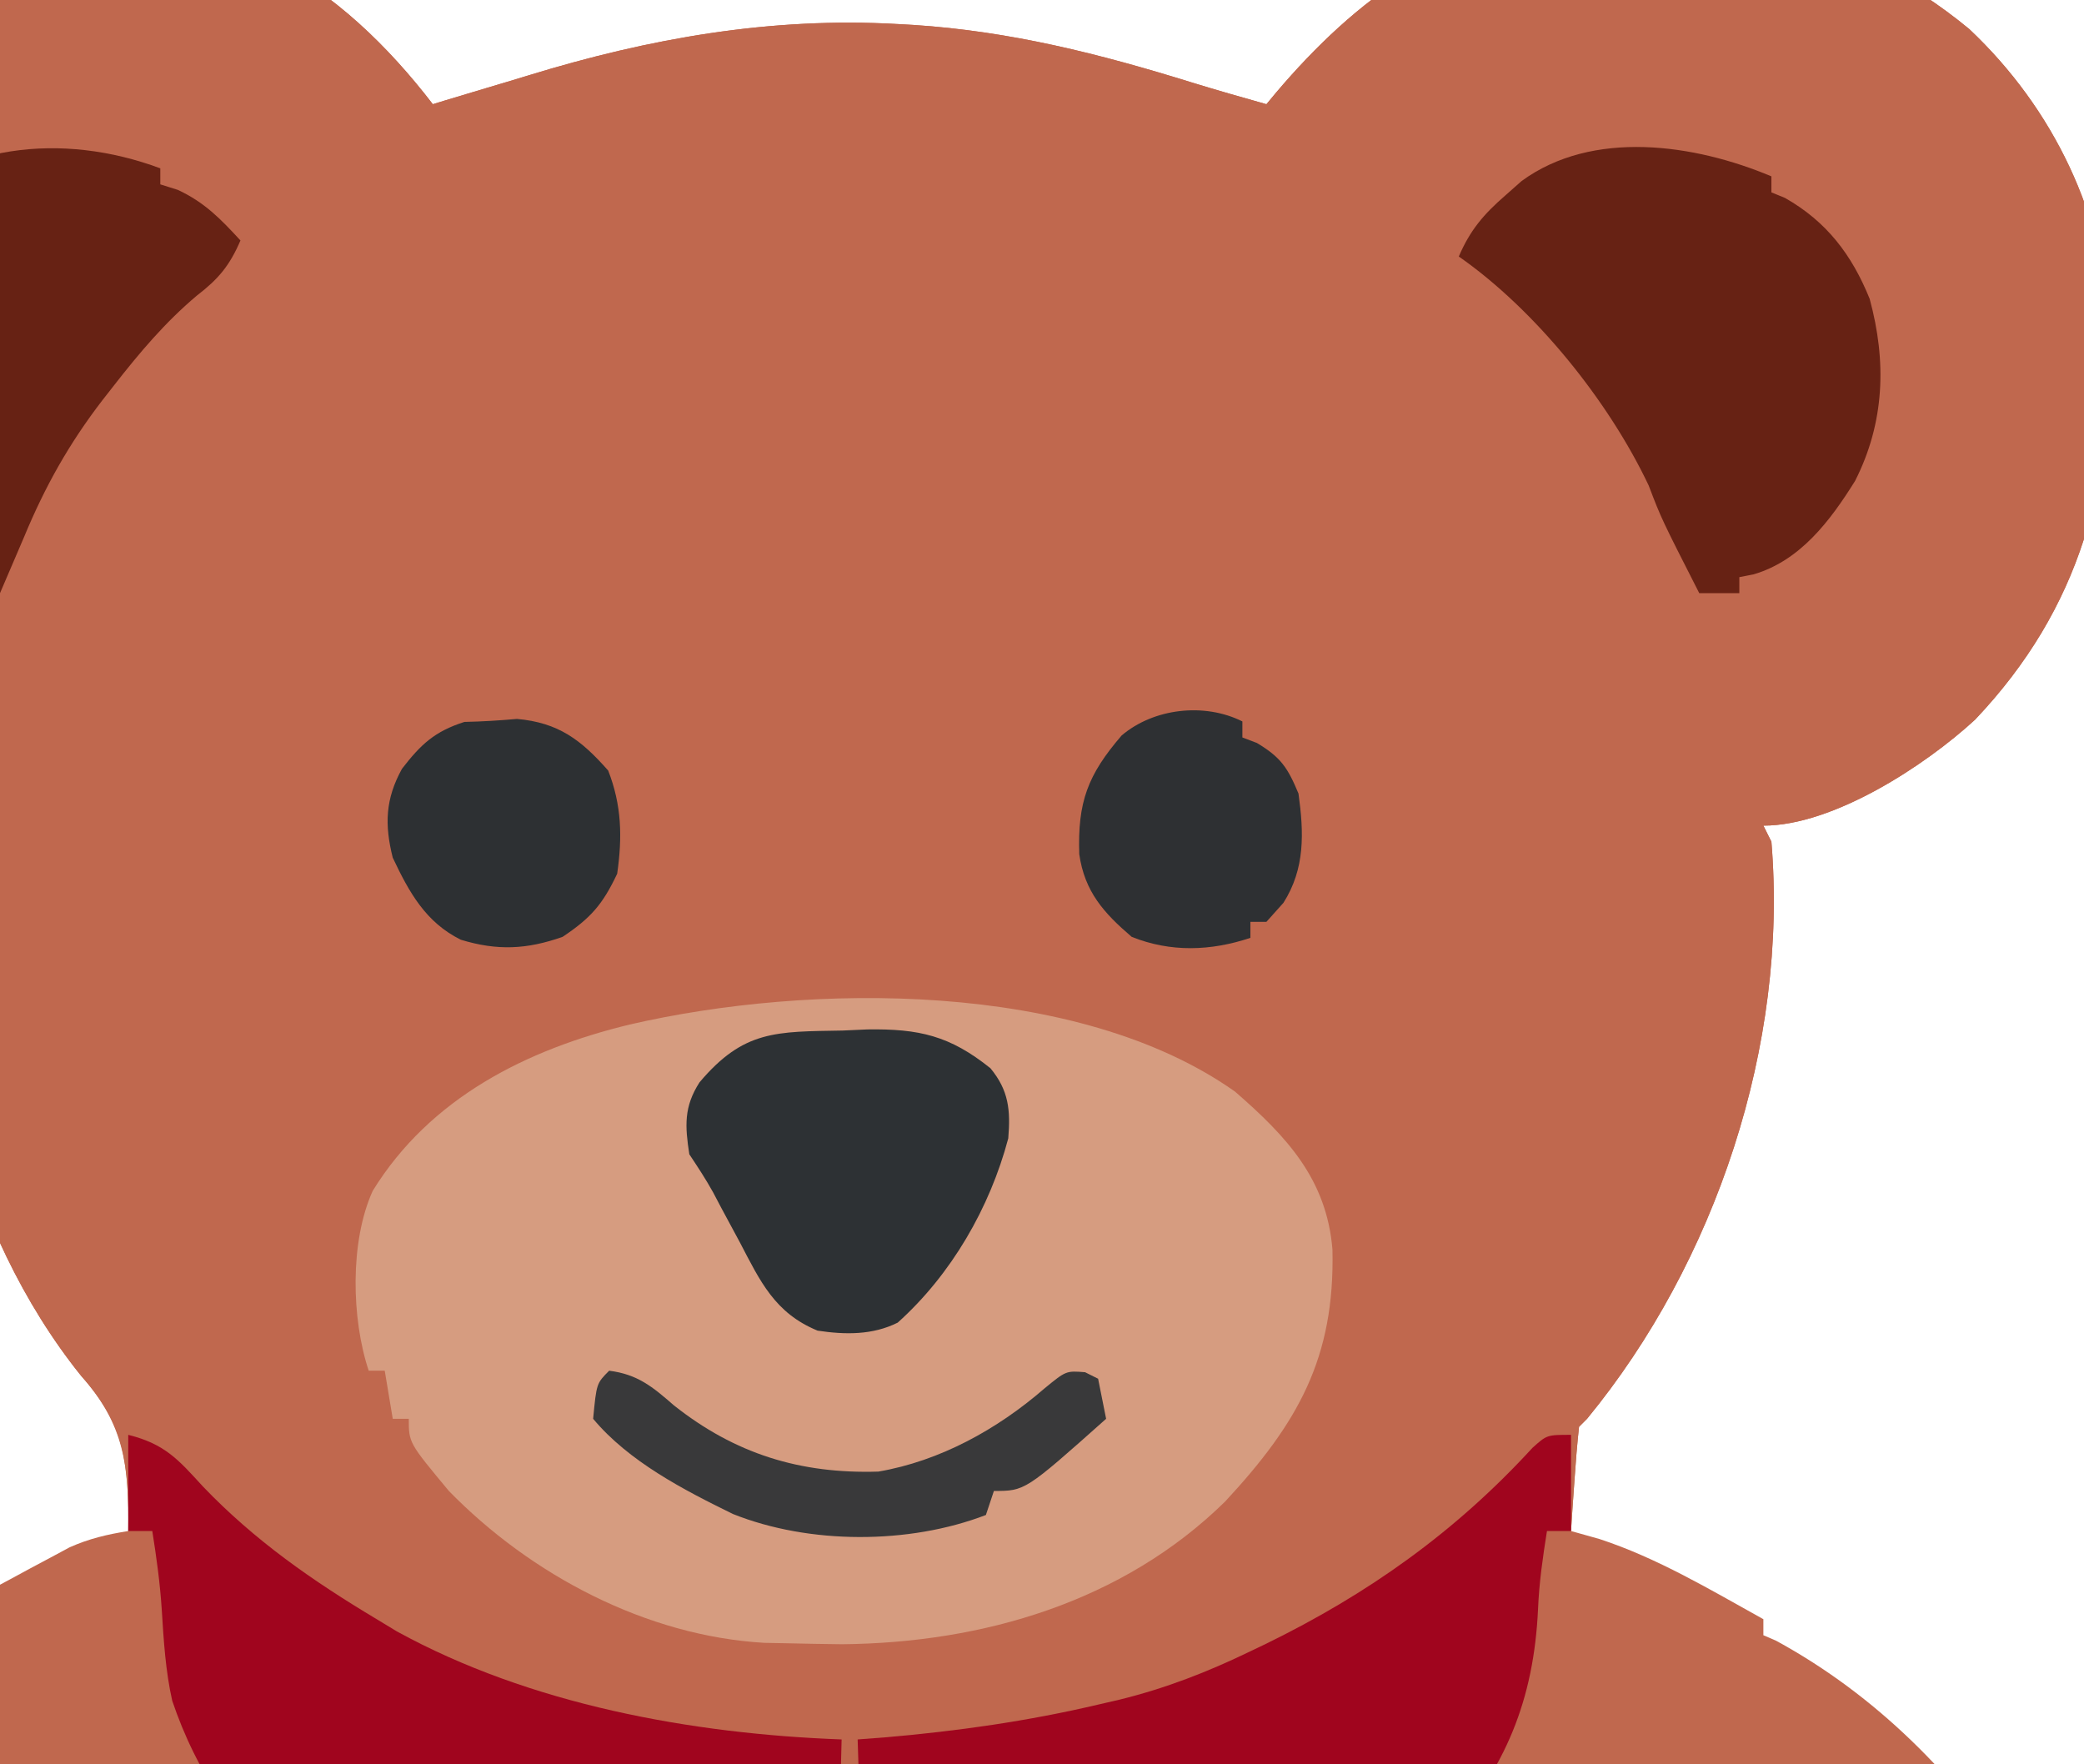
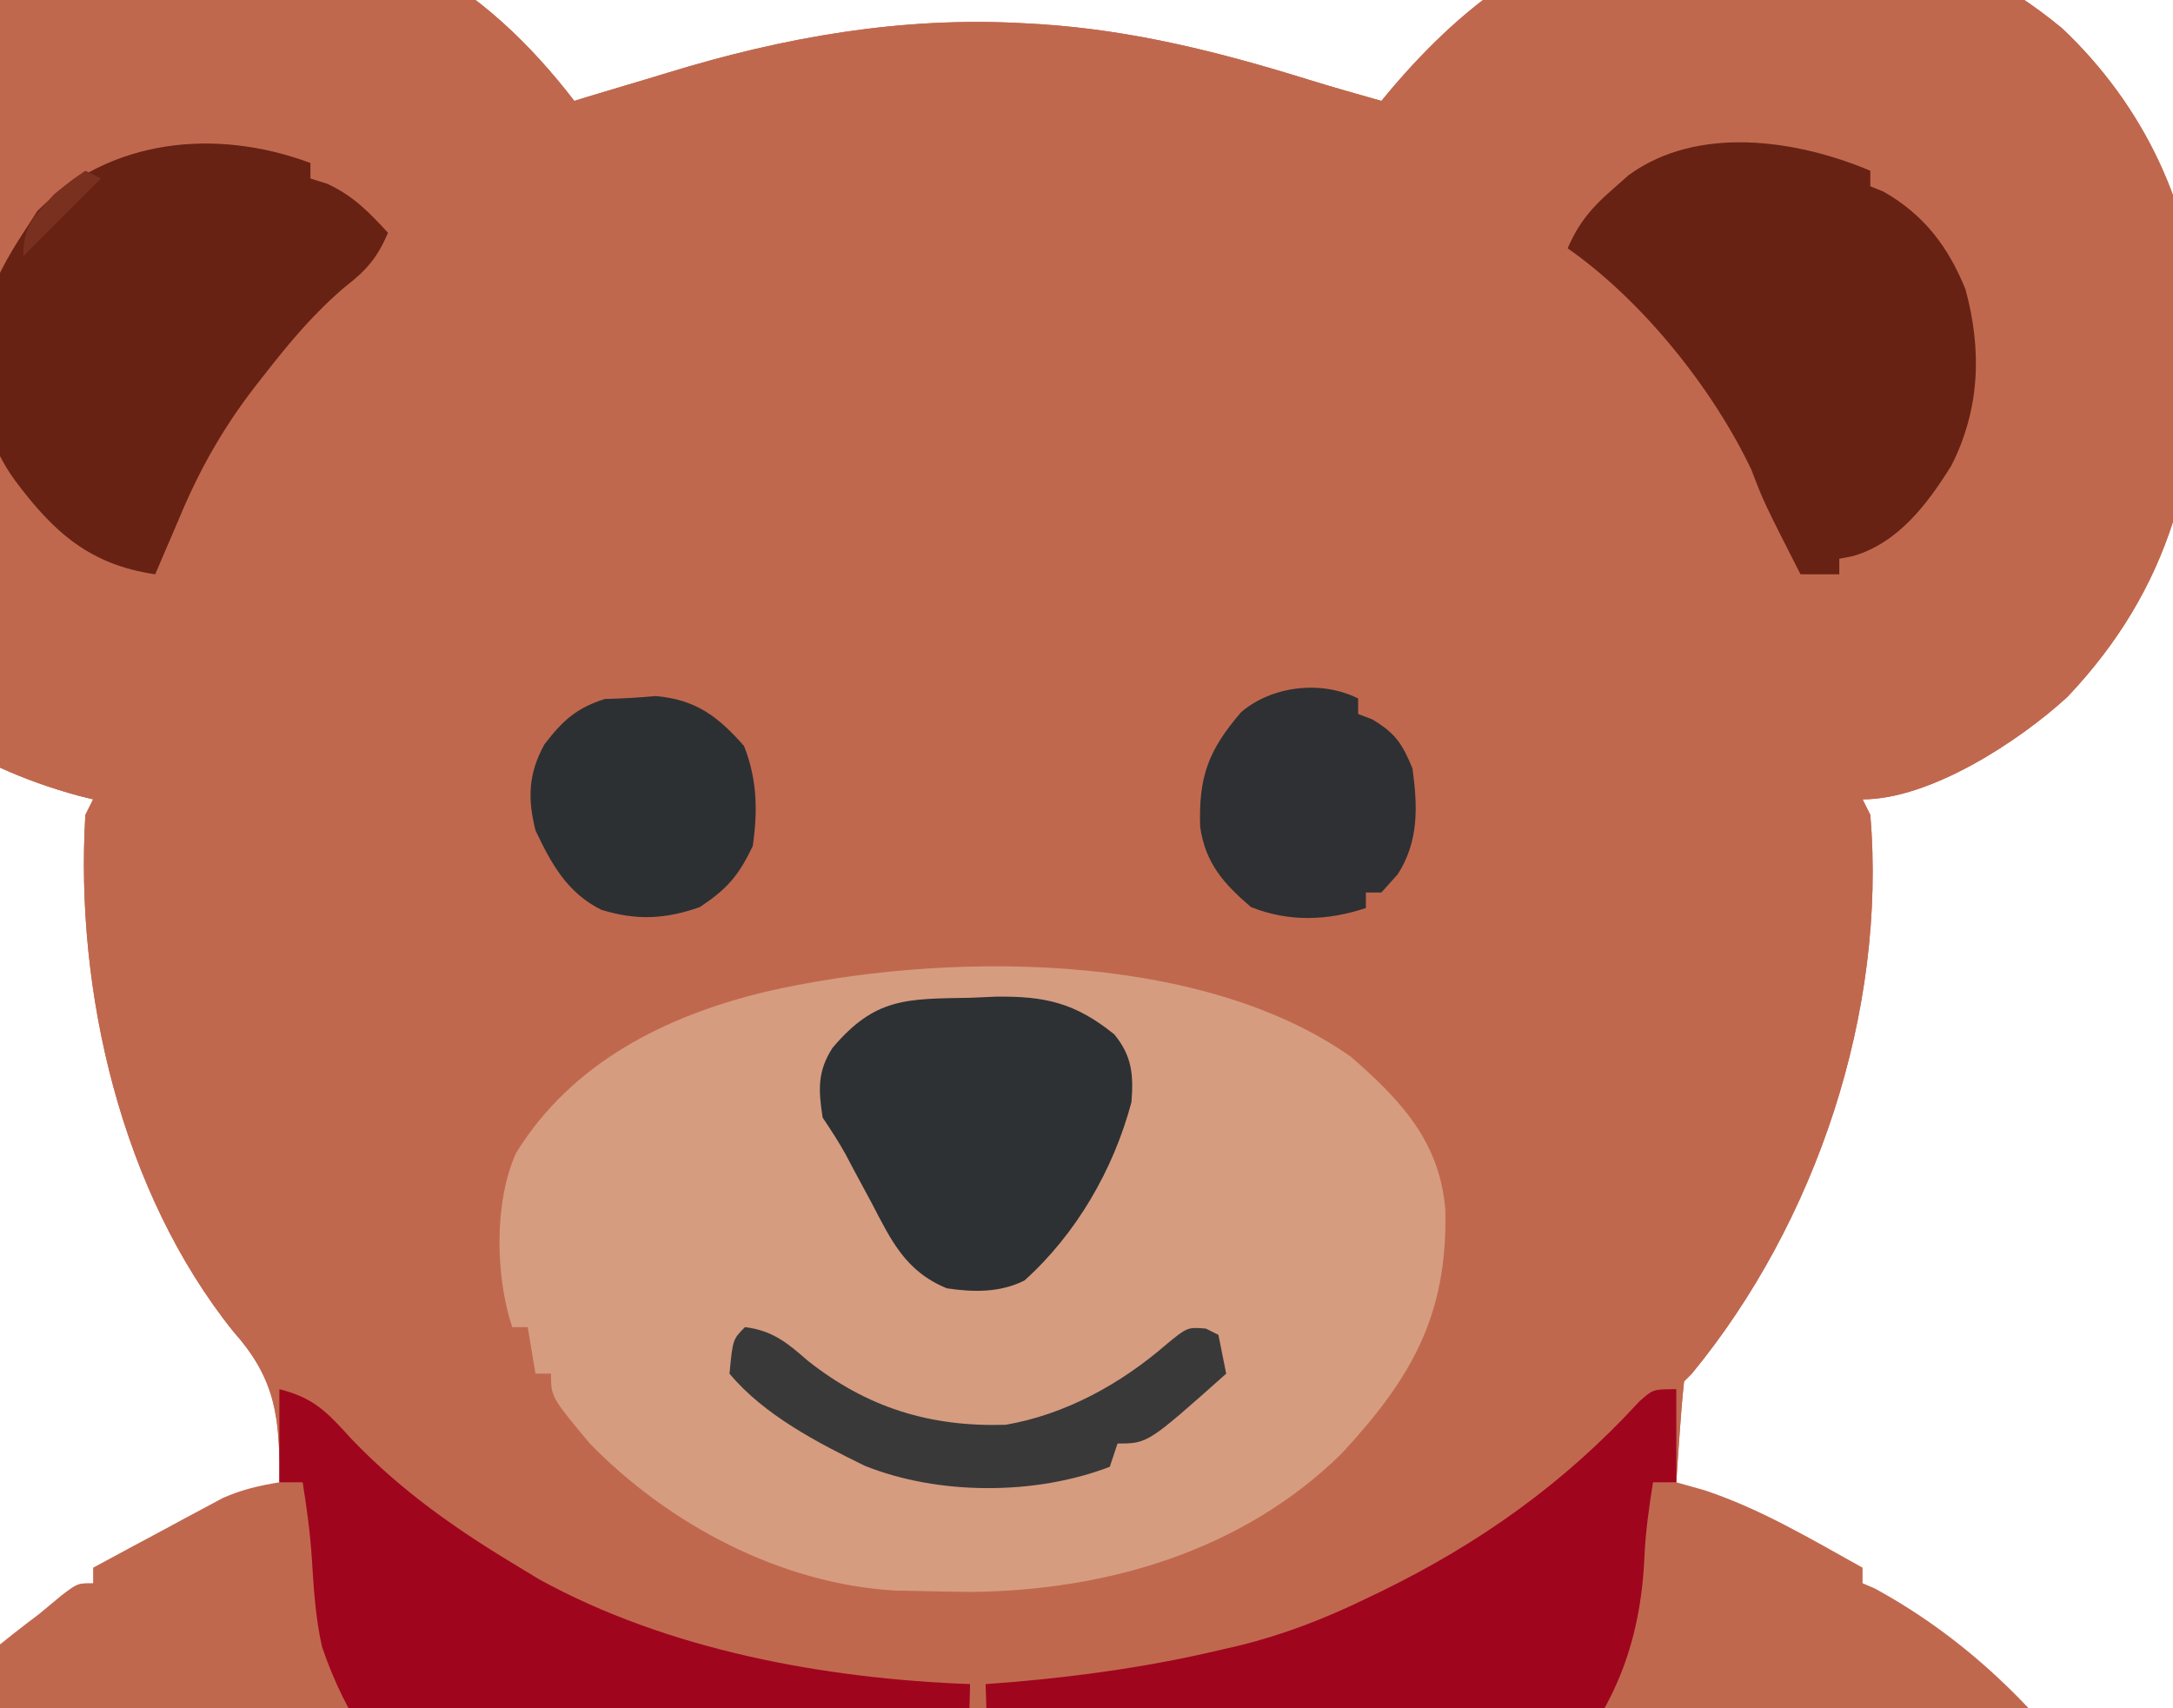
- <svg xmlns="http://www.w3.org/2000/svg" version="1.1" viewBox="150 10 260 220">
+ <svg xmlns="http://www.w3.org/2000/svg" version="1.1" viewBox="130 10 280 220">
  <path d="M0 0 C0.801 0.351 1.601 0.701 2.426 1.062 C10.671 5.164 17.429 11.76 23 19 C23.513 18.841 24.026 18.683 24.555 18.52 C26.25 18.003 27.949 17.495 29.648 16.992 C31.418 16.468 33.187 15.943 34.95 15.399 C50.008 10.774 65.185 8.099 81 9 C81.633 9.036 82.266 9.072 82.917 9.108 C95.026 9.888 106.184 12.712 117.744 16.305 C120.816 17.251 123.905 18.129 127 19 C127.412 18.504 127.825 18.007 128.25 17.496 C138.117 5.889 149.829 -2.883 165.582 -4.219 C184.235 -5.005 199.824 -2.622 214.688 9.625 C225.2 19.535 231.634 32.901 232.238 47.371 C232.65 66.141 228.688 81.772 215.41 95.781 C209.167 101.528 197.711 109 189 109 C189.33 109.66 189.66 110.32 190 111 C192.123 136.324 183.035 163.486 167 183 C166.67 183.33 166.34 183.66 166 184 C165.765 186.183 165.586 188.372 165.438 190.562 C165.354 191.76 165.27 192.958 165.184 194.191 C165.123 195.118 165.062 196.045 165 197 C166.176 197.33 167.351 197.66 168.562 198 C175.801 200.378 182.362 204.318 189 208 C189 208.66 189 209.32 189 210 C189.521 210.224 190.042 210.449 190.578 210.68 C215.63 224.337 229.883 250.646 238 277 C244.763 302.942 247.663 333.313 234.188 357.52 C231.455 362.074 228.12 365.662 224 369 C222.515 370.238 222.515 370.238 221 371.5 C220.34 371.995 219.68 372.49 219 373 C219.969 373.887 220.939 374.774 221.938 375.688 C235.768 389.658 241.299 405.602 241.315 425.045 C241.009 445.103 232.362 463.207 218.625 477.75 C202.536 492.867 182.116 498.912 160.43 498.348 C143.739 497.536 130.71 490.627 119 479 C118.153 478.223 118.153 478.223 117.289 477.43 C107.637 467.675 104.308 452.203 103.625 439.062 C103.05 429.952 100.919 421.304 94 415 C84.783 409.795 75.003 408.405 64.75 411.25 C57.892 413.561 53.523 416.562 50 423 C47.448 429.206 46.539 435.033 46.125 441.688 C44.63 459.783 37.776 473.716 23.875 485.5 C18.565 489.779 13.408 492.702 7 495 C6.135 495.318 5.27 495.637 4.379 495.965 C-14.542 501.789 -35.171 498.099 -52.408 489.201 C-70.727 479.237 -82.918 462.817 -89 443 C-90.715 436.185 -91.358 429.642 -91.312 422.625 C-91.307 421.706 -91.301 420.787 -91.295 419.84 C-90.986 402.504 -84.226 389.92 -73 377 C-71.659 375.339 -70.324 373.674 -69 372 C-69.496 371.66 -69.993 371.319 -70.504 370.969 C-82.466 362.434 -89.105 351.672 -91.875 337.125 C-97.434 303.055 -89.054 264.64 -69 236.375 C-62.453 227.503 -54.779 220.58 -46 214 C-44.546 212.793 -44.546 212.793 -43.062 211.562 C-41 210 -41 210 -39 210 C-39 209.34 -39 208.68 -39 208 C-35.943 206.344 -32.879 204.702 -29.812 203.062 C-28.948 202.594 -28.084 202.125 -27.193 201.643 C-26.352 201.195 -25.511 200.747 -24.645 200.285 C-23.875 199.871 -23.105 199.458 -22.312 199.031 C-19.878 197.946 -17.624 197.424 -15 197 C-14.912 188.859 -15.448 183.74 -20.898 177.617 C-35.376 159.587 -41.362 133.708 -40 111 C-39.67 110.34 -39.34 109.68 -39 109 C-39.594 108.853 -40.189 108.706 -40.801 108.555 C-55.231 104.65 -66.691 96.916 -74.43 84.012 C-82.487 68.559 -85.102 50.513 -79.969 33.594 C-74.195 18.135 -64.275 7.233 -49.312 0.125 C-34.494 -6.466 -14.818 -6.654 0 0 Z " fill="#C0684E" transform="translate(181,4)" />
  <path d="M0 0 C0.801 0.351 1.601 0.701 2.426 1.062 C10.671 5.164 17.429 11.76 23 19 C23.513 18.841 24.026 18.683 24.555 18.52 C26.25 18.003 27.949 17.495 29.648 16.992 C31.418 16.468 33.187 15.943 34.95 15.399 C50.008 10.774 65.185 8.099 81 9 C81.633 9.036 82.266 9.072 82.917 9.108 C95.026 9.888 106.184 12.712 117.744 16.305 C120.816 17.251 123.905 18.129 127 19 C127.412 18.504 127.825 18.007 128.25 17.496 C138.117 5.889 149.829 -2.883 165.582 -4.219 C184.235 -5.005 199.824 -2.622 214.688 9.625 C225.2 19.535 231.634 32.901 232.238 47.371 C232.65 66.141 228.688 81.772 215.41 95.781 C209.167 101.528 197.711 109 189 109 C189.33 109.66 189.66 110.32 190 111 C192.123 136.324 183.035 163.486 167 183 C166.67 183.33 166.34 183.66 166 184 C165.765 186.183 165.586 188.372 165.438 190.562 C165.354 191.76 165.27 192.958 165.184 194.191 C165.123 195.118 165.062 196.045 165 197 C164.01 197 163.02 197 162 197 C161.482 200.254 161.024 203.419 160.887 206.715 C160.367 218.005 156.853 226.673 149.258 235.062 C143.301 240.174 138.989 241.616 131.312 241.312 C130.567 241.303 129.821 241.293 129.053 241.283 C125.554 241.211 122.367 240.929 119 240 C119.303 240.706 119.606 241.413 119.918 242.141 C128.786 263.861 131.43 285.705 131 309 C130.14 309.135 129.28 309.271 128.395 309.41 C114.958 311.857 103.689 317.107 95 328 C93.121 330.913 91.475 333.864 90 337 C89.34 337 88.68 337 88 337 C87.903 336.064 87.903 336.064 87.804 335.109 C86.277 320.534 84.501 306.016 82.5 291.5 C77.123 252.395 77.123 252.395 76.211 233.625 C76.097 230.891 76.097 230.891 75 228 C73.927 231.219 73.682 233.941 73.422 237.324 C73.315 238.656 73.208 239.988 73.1 241.319 C73.043 242.028 72.987 242.738 72.929 243.468 C71.335 263.254 68.884 282.907 66.314 302.585 C65.801 306.532 65.295 310.479 64.789 314.426 C63.866 321.618 62.936 328.809 62 336 C58.416 334.805 58.176 334.025 56.312 330.875 C52.957 325.61 48.663 320.831 43 318 C43 317.34 43 316.68 43 316 C41.855 315.629 41.855 315.629 40.688 315.25 C36.723 313.906 32.802 312.462 28.879 311 C25.613 309.866 22.331 308.925 19 308 C18.527 283.807 22.207 261.599 31 239 C30.468 239.313 29.935 239.626 29.387 239.949 C22.429 243.012 14.031 242.65 7 240.082 C-1.191 235.65 -6.582 226.857 -9.516 218.164 C-10.351 214.431 -10.58 210.667 -10.816 206.855 C-11.03 203.526 -11.476 200.293 -12 197 C-12.99 197 -13.98 197 -15 197 C-14.991 196.166 -14.982 195.332 -14.973 194.473 C-15.167 187.087 -16.012 183.107 -20.898 177.617 C-35.376 159.587 -41.362 133.708 -40 111 C-39.67 110.34 -39.34 109.68 -39 109 C-39.594 108.853 -40.189 108.706 -40.801 108.555 C-55.231 104.65 -66.691 96.916 -74.43 84.012 C-82.487 68.559 -85.102 50.513 -79.969 33.594 C-74.195 18.135 -64.275 7.233 -49.312 0.125 C-34.494 -6.466 -14.818 -6.654 0 0 Z " fill="#C0684E" transform="translate(181,4)" />
  <path d="M0 0 C6.459 5.616 11.428 10.931 12.152 19.699 C12.463 33.269 7.814 41.377 -1.234 51.133 C-14.018 63.683 -31.505 68.771 -49.023 68.941 C-51.378 68.914 -53.732 68.873 -56.086 68.816 C-56.953 68.8 -57.821 68.783 -58.715 68.766 C-73.467 67.915 -87.865 60.287 -98.086 49.816 C-103.086 43.807 -103.086 43.807 -103.086 40.816 C-103.746 40.816 -104.406 40.816 -105.086 40.816 C-105.416 38.836 -105.746 36.856 -106.086 34.816 C-106.746 34.816 -107.406 34.816 -108.086 34.816 C-110.243 28.345 -110.457 18.704 -107.586 12.379 C-100.44 0.788 -88.401 -5.26 -75.523 -8.371 C-53.106 -13.552 -19.662 -13.913 0 0 Z " fill="#D69C80" transform="translate(304.0859,146.1836)" />
  <path d="M0 0 C0 3.96 0 7.92 0 12 C-0.99 12 -1.98 12 -3 12 C-3.518 15.254 -3.976 18.419 -4.113 21.715 C-4.633 33.005 -8.147 41.673 -15.742 50.062 C-21.699 55.174 -26.011 56.616 -33.688 56.312 C-34.806 56.298 -34.806 56.298 -35.947 56.283 C-39.446 56.211 -42.633 55.929 -46 55 C-45.697 55.706 -45.394 56.413 -45.082 57.141 C-36.214 78.861 -33.57 100.705 -34 124 C-34.86 124.135 -35.72 124.271 -36.605 124.41 C-50.042 126.857 -61.311 132.107 -70 143 C-71.879 145.913 -73.525 148.864 -75 152 C-75.66 152 -76.32 152 -77 152 C-77.065 151.376 -77.129 150.752 -77.196 150.109 C-78.64 136.33 -80.283 122.597 -82.173 108.874 C-85.422 85.279 -88.374 61.837 -89 38 C-87.872 37.914 -86.744 37.827 -85.582 37.738 C-76.525 36.962 -67.729 35.715 -58.875 33.625 C-58.024 33.428 -57.173 33.231 -56.296 33.029 C-50.542 31.609 -45.328 29.583 -40 27 C-39.373 26.7 -38.745 26.4 -38.099 26.091 C-25.319 19.849 -14.456 12.143 -4.805 1.617 C-3 0 -3 0 0 0 Z " fill="#A0051E" transform="translate(346,189)" />
  <path d="M0 0 C4.595 1.149 6.257 3.102 9.312 6.438 C15.79 13.202 22.989 18.207 31 23 C32.241 23.752 32.241 23.752 33.508 24.52 C50.144 33.649 70.273 37.303 89 38 C88.674 54.135 87.085 69.985 85.024 85.976 C83.54 97.514 82.146 109.064 80.734 120.611 C79.955 126.971 79.173 133.331 78.391 139.691 C78.12 141.891 77.85 144.091 77.579 146.291 C77.386 147.861 77.193 149.43 77 151 C73.416 149.805 73.176 149.025 71.312 145.875 C67.957 140.61 63.663 135.831 58 133 C58 132.34 58 131.68 58 131 C56.855 130.629 56.855 130.629 55.688 130.25 C51.723 128.906 47.802 127.462 43.879 126 C40.613 124.866 37.331 123.925 34 123 C33.527 98.807 37.207 76.599 46 54 C45.468 54.313 44.935 54.626 44.387 54.949 C37.429 58.012 29.031 57.65 22 55.082 C13.809 50.65 8.418 41.857 5.484 33.164 C4.649 29.431 4.42 25.667 4.184 21.855 C3.97 18.526 3.524 15.293 3 12 C2.01 12 1.02 12 0 12 C0 8.04 0 4.08 0 0 Z " fill="#A0051E" transform="translate(166,189)" />
  <path d="M0 0 C8.318 5.702 13.734 11.467 16.085 21.553 C18.58 34.988 15.817 46.142 8.484 57.578 C7.519 58.977 6.515 60.351 5.484 61.703 C4.734 62.692 3.984 63.681 3.211 64.699 C-3.169 72.261 -14.834 77.347 -24.516 78.703 C-28.876 78.972 -33.154 78.913 -37.516 78.703 C-38.629 78.709 -38.629 78.709 -39.766 78.715 C-46.808 78.445 -52.438 73.746 -57.262 68.977 C-60.516 65.234 -60.516 65.234 -60.516 62.703 C-61.176 62.703 -61.836 62.703 -62.516 62.703 C-65.523 55.736 -66.904 49.366 -66.891 41.828 C-66.892 41.115 -66.893 40.403 -66.895 39.668 C-66.805 35.335 -66.094 31.732 -64.516 27.703 C-63.856 27.703 -63.196 27.703 -62.516 27.703 C-62.495 26.899 -62.474 26.094 -62.453 25.266 C-60.053 16.146 -50.794 7.608 -43.266 2.203 C-40.516 0.703 -40.516 0.703 -36.516 0.703 C-36.516 0.043 -36.516 -0.617 -36.516 -1.297 C-24.903 -6.458 -11.016 -6.512 0 0 Z " fill="#D89D81" transform="translate(378.5156,403.2969)" />
  <path d="M0 0 C9.97 5.707 19.137 12.805 24.5 23.25 C24.5 24.57 24.5 25.89 24.5 27.25 C25.16 27.25 25.82 27.25 26.5 27.25 C28.357 31.988 28.884 36.331 28.875 41.375 C28.876 42.115 28.878 42.856 28.879 43.619 C28.752 50.307 27.152 56.105 24.5 62.25 C23.84 62.25 23.18 62.25 22.5 62.25 C22.253 62.807 22.005 63.364 21.75 63.938 C18.9 69.209 15.849 71.952 10.438 74.5 C9.395 75 8.352 75.5 7.277 76.016 C-1.41 79.877 -12.839 79.466 -21.875 76.688 C-35.8 71.201 -45.123 62.157 -51.527 48.637 C-55.654 38.511 -56.39 25.926 -52.609 15.457 C-49.343 8.959 -44.478 3.368 -38.5 -0.75 C-37.18 -0.75 -35.86 -0.75 -34.5 -0.75 C-34.5 -1.41 -34.5 -2.07 -34.5 -2.75 C-23.195 -7.133 -10.535 -5.498 0 0 Z " fill="#D89D81" transform="translate(171.5,403.75)" />
  <path d="M0 0 C3.312 0.938 3.312 0.938 5.312 2.938 C6.262 8.658 4.938 13.815 3.172 19.223 C-0.978 32.332 -2.834 45.912 -2.938 59.625 C-2.947 60.392 -2.956 61.158 -2.966 61.948 C-2.979 67.284 -2.979 67.284 -0.688 71.938 C0.302 72.267 1.292 72.597 2.312 72.938 C4.066 75.336 4.066 75.336 5.875 78.312 C6.474 79.29 7.074 80.267 7.691 81.273 C8.226 82.153 8.761 83.032 9.312 83.938 C10.303 85.422 10.303 85.422 11.312 86.938 C15.436 98.926 13.178 110.273 9.312 121.938 C10.196 122.213 11.079 122.489 11.988 122.773 C31.231 129.512 46.805 144.825 57.312 161.938 C58.723 165.006 59.56 167.637 60.312 170.938 C60.972 170.938 61.633 170.938 62.312 170.938 C62.744 176.203 62.744 176.203 62.312 178.938 C59.848 181.191 58.034 181.775 54.812 182.5 C50.939 181.628 49.389 179.105 47.312 175.938 C45.558 172.964 43.847 169.966 42.133 166.969 C39.536 162.645 36.59 158.764 33.312 154.938 C32.568 154.05 32.568 154.05 31.809 153.145 C21.51 141.865 7.25 135.872 -7.316 132.551 C-9.688 131.938 -9.688 131.938 -10.688 130.938 C-14.617 130.652 -18.561 130.705 -22.5 130.688 C-23.587 130.667 -24.675 130.646 -25.795 130.625 C-32.575 130.593 -38.515 131.361 -45.032 133.253 C-49.108 134.303 -52.496 134.337 -56.688 133.938 C-58.398 132.66 -58.398 132.66 -59.688 130.938 C-60.14 127.77 -60.387 125.942 -59.688 122.938 C-54.47 117.26 -44.917 116.312 -37.506 115.781 C-32.108 115.577 -26.713 115.661 -21.312 115.75 C-19.69 115.765 -18.068 115.779 -16.445 115.791 C-12.526 115.824 -8.607 115.875 -4.688 115.938 C-1.937 108.154 -1.154 99.3 -3.457 91.246 C-5.193 87.817 -7.168 85.367 -10.138 82.907 C-14.262 79.461 -17.211 76.691 -18.646 71.411 C-19.007 67.226 -19.031 63.191 -18.875 59 C-18.863 58.251 -18.851 57.502 -18.838 56.73 C-18.62 44.326 -16.6 32.553 -13.5 20.562 C-13.307 19.808 -13.114 19.053 -12.915 18.276 C-8.087 -0.137 -8.087 -0.137 0 0 Z " fill="#944135" transform="translate(171.6875,241.0625)" />
  <path d="M0 0 C0.681 0.073 1.361 0.147 2.062 0.223 C4.72 1.203 5.462 2.583 7 4.938 C7.844 7.217 7.844 7.217 8.5 9.727 C8.746 10.658 8.992 11.59 9.246 12.55 C9.495 13.544 9.744 14.538 10 15.562 C10.261 16.599 10.521 17.635 10.79 18.702 C11.547 21.776 12.28 24.855 13 27.938 C13.187 28.725 13.373 29.513 13.565 30.325 C15.841 40.317 16.394 50.333 16.625 60.562 C16.673 61.761 16.72 62.959 16.769 64.194 C16.803 70.089 16.63 73.986 12.668 78.543 C11.464 79.694 10.241 80.827 9 81.938 C7.883 83.155 6.777 84.382 5.688 85.625 C5.217 86.144 4.746 86.664 4.262 87.199 C0.944 91.77 0.678 96.255 0.75 101.75 C0.754 102.458 0.758 103.167 0.762 103.896 C0.844 108.895 1.425 113.211 3 117.938 C4.572 117.696 4.572 117.696 6.176 117.449 C12.167 116.705 18.159 116.753 24.188 116.75 C25.33 116.738 26.473 116.726 27.65 116.713 C47.771 116.679 47.771 116.679 54.75 120.688 C57 122.938 57 122.938 58 125.938 C58 129.006 57.749 130.452 56 132.938 C51.304 135.286 45.269 134.093 40.332 132.949 C19.868 128.715 -4.224 131.825 -22 142.938 C-23.045 143.585 -24.091 144.232 -25.168 144.898 C-36.698 152.761 -43.387 163.98 -49.43 176.293 C-51.044 179.012 -52.258 180.392 -55 181.938 C-58.877 181.7 -60.741 181.11 -64 178.938 C-64.672 171.994 -64.672 171.994 -62.688 168.875 C-62.131 168.236 -61.574 167.596 -61 166.938 C-60.587 165.906 -60.175 164.875 -59.75 163.812 C-52.609 146.549 -36.015 132.756 -20 123.938 C-16.89 122.849 -14.285 122.334 -11 121.938 C-11.289 121.401 -11.578 120.865 -11.875 120.312 C-16.715 110.094 -16.434 99.23 -13 88.625 C-10.261 81.784 -6.274 74.182 -0.281 69.633 C1.882 66.771 1.438 63.442 1.375 60 C1.366 59.209 1.358 58.418 1.349 57.602 C0.977 42.048 -2.087 26.676 -7 11.938 C-7.203 9.781 -7.203 9.781 -7.25 7.438 C-7.276 6.664 -7.302 5.891 -7.328 5.094 C-7 2.938 -7 2.938 -5.734 1.152 C-3.569 -0.364 -2.593 -0.349 0 0 Z " fill="#944135" transform="translate(342,241.0625)" />
  <path d="M0 0 C0 0.66 0 1.32 0 2 C0.722 2.227 1.444 2.454 2.188 2.688 C5.532 4.248 7.516 6.303 10 9 C8.643 12.147 7.263 13.798 4.562 15.875 C0.56 19.247 -2.606 23.018 -5.812 27.125 C-6.28 27.723 -6.748 28.321 -7.23 28.937 C-11.376 34.329 -14.391 39.696 -17 46 C-17.561 47.313 -18.123 48.626 -18.688 49.938 C-19.121 50.948 -19.554 51.959 -20 53 C-28.436 51.759 -33.047 47.607 -38 41 C-42.902 34.344 -43.054 27.028 -42 19 C-40.769 15.327 -39.126 12.229 -37 9 C-36.402 8.072 -35.804 7.144 -35.188 6.188 C-25.839 -3.161 -12.204 -4.541 0 0 Z " fill="#672214" transform="translate(170,31)" />
  <path d="M0 0 C0 0.66 0 1.32 0 2 C0.557 2.227 1.114 2.454 1.688 2.688 C6.909 5.651 10.045 9.803 12.262 15.285 C14.393 23.121 14.132 30.729 10.438 38 C7.342 42.961 3.605 47.943 -2.211 49.648 C-2.801 49.764 -3.392 49.88 -4 50 C-4 50.66 -4 51.32 -4 52 C-5.65 52 -7.3 52 -9 52 C-13.728 42.712 -13.728 42.712 -15.312 38.562 C-20.294 28.047 -29.421 16.679 -39 10 C-37.582 6.698 -35.893 4.724 -33.188 2.375 C-32.188 1.489 -32.188 1.489 -31.168 0.586 C-22.304 -5.899 -9.571 -4.03 0 0 Z " fill="#672214" transform="translate(371,32)" />
  <path d="M0 0 C1.021 -0.046 2.042 -0.092 3.094 -0.139 C9.537 -0.234 13.39 0.643 18.445 4.707 C20.737 7.48 20.951 9.933 20.668 13.445 C18.368 22.124 13.548 30.45 6.875 36.438 C3.731 38.01 0.297 37.955 -3.125 37.438 C-8.454 35.245 -10.271 31.304 -12.812 26.438 C-13.586 25 -14.361 23.562 -15.137 22.125 C-15.471 21.489 -15.806 20.854 -16.151 20.199 C-17.056 18.561 -18.087 16.995 -19.125 15.438 C-19.666 11.919 -19.823 9.521 -17.852 6.461 C-12.344 -0.067 -8.306 0.149 0 0 Z " fill="#2D3134" transform="translate(255.125,138.5625)" />
  <path d="M0 0 C0 0.66 0 1.32 0 2 C0.598 2.227 1.196 2.454 1.812 2.688 C4.8 4.48 5.65 5.76 7 9 C7.678 13.89 7.836 18.351 5.125 22.625 C4.073 23.801 4.073 23.801 3 25 C2.34 25 1.68 25 1 25 C1 25.66 1 26.32 1 27 C-3.947 28.649 -8.938 28.825 -13.812 26.875 C-17.299 23.886 -19.676 21.246 -20.352 16.562 C-20.564 10.062 -19.307 6.679 -15.062 1.75 C-11.064 -1.643 -4.754 -2.377 0 0 Z " fill="#2E3033" transform="translate(305,100)" />
  <path d="M0 0 C5.171 0.462 7.993 2.604 11.375 6.438 C13.066 10.759 13.153 14.736 12.5 19.312 C10.688 23.146 9.2 24.846 5.688 27.188 C1.218 28.765 -2.459 28.936 -7.008 27.547 C-11.392 25.375 -13.453 21.643 -15.5 17.312 C-16.537 13.185 -16.422 9.987 -14.352 6.227 C-11.995 3.171 -10.273 1.559 -6.562 0.375 C-4.372 0.33 -2.182 0.195 0 0 Z " fill="#2D3033" transform="translate(214.5,99.6875)" />
  <path d="M0 0 C3.55 0.452 5.414 2.001 8.062 4.312 C15.705 10.372 23.827 12.889 33.586 12.586 C41.258 11.269 48.41 7.324 54.262 2.25 C57 0 57 0 59.375 0.188 C59.911 0.456 60.447 0.724 61 1 C61.495 3.475 61.495 3.475 62 6 C51.893 15 51.893 15 48 15 C47.67 15.99 47.34 16.98 47 18 C37.392 21.691 24.962 21.682 15.438 17.875 C9.31 14.879 2.439 11.321 -2 6 C-1.579 1.579 -1.579 1.579 0 0 Z " fill="#39393A" transform="translate(226,181)" />
  <path d="M0 0 C0.66 0.33 1.32 0.66 2 1 C-1.96 4.96 -5.92 8.92 -10 13 C-10 8.832 -7.761 6.858 -5 4 C-3.369 2.623 -1.713 1.273 0 0 Z " fill="#B76049" transform="translate(314,387)" />
  <path d="M0 0 C0.66 0.33 1.32 0.66 2 1 C-1.3 4.3 -4.6 7.6 -8 11 C-8 7.023 -6.62 5.911 -4 3 C-1.75 1.188 -1.75 1.188 0 0 Z " fill="#79301F" transform="translate(141,32)" />
</svg>
